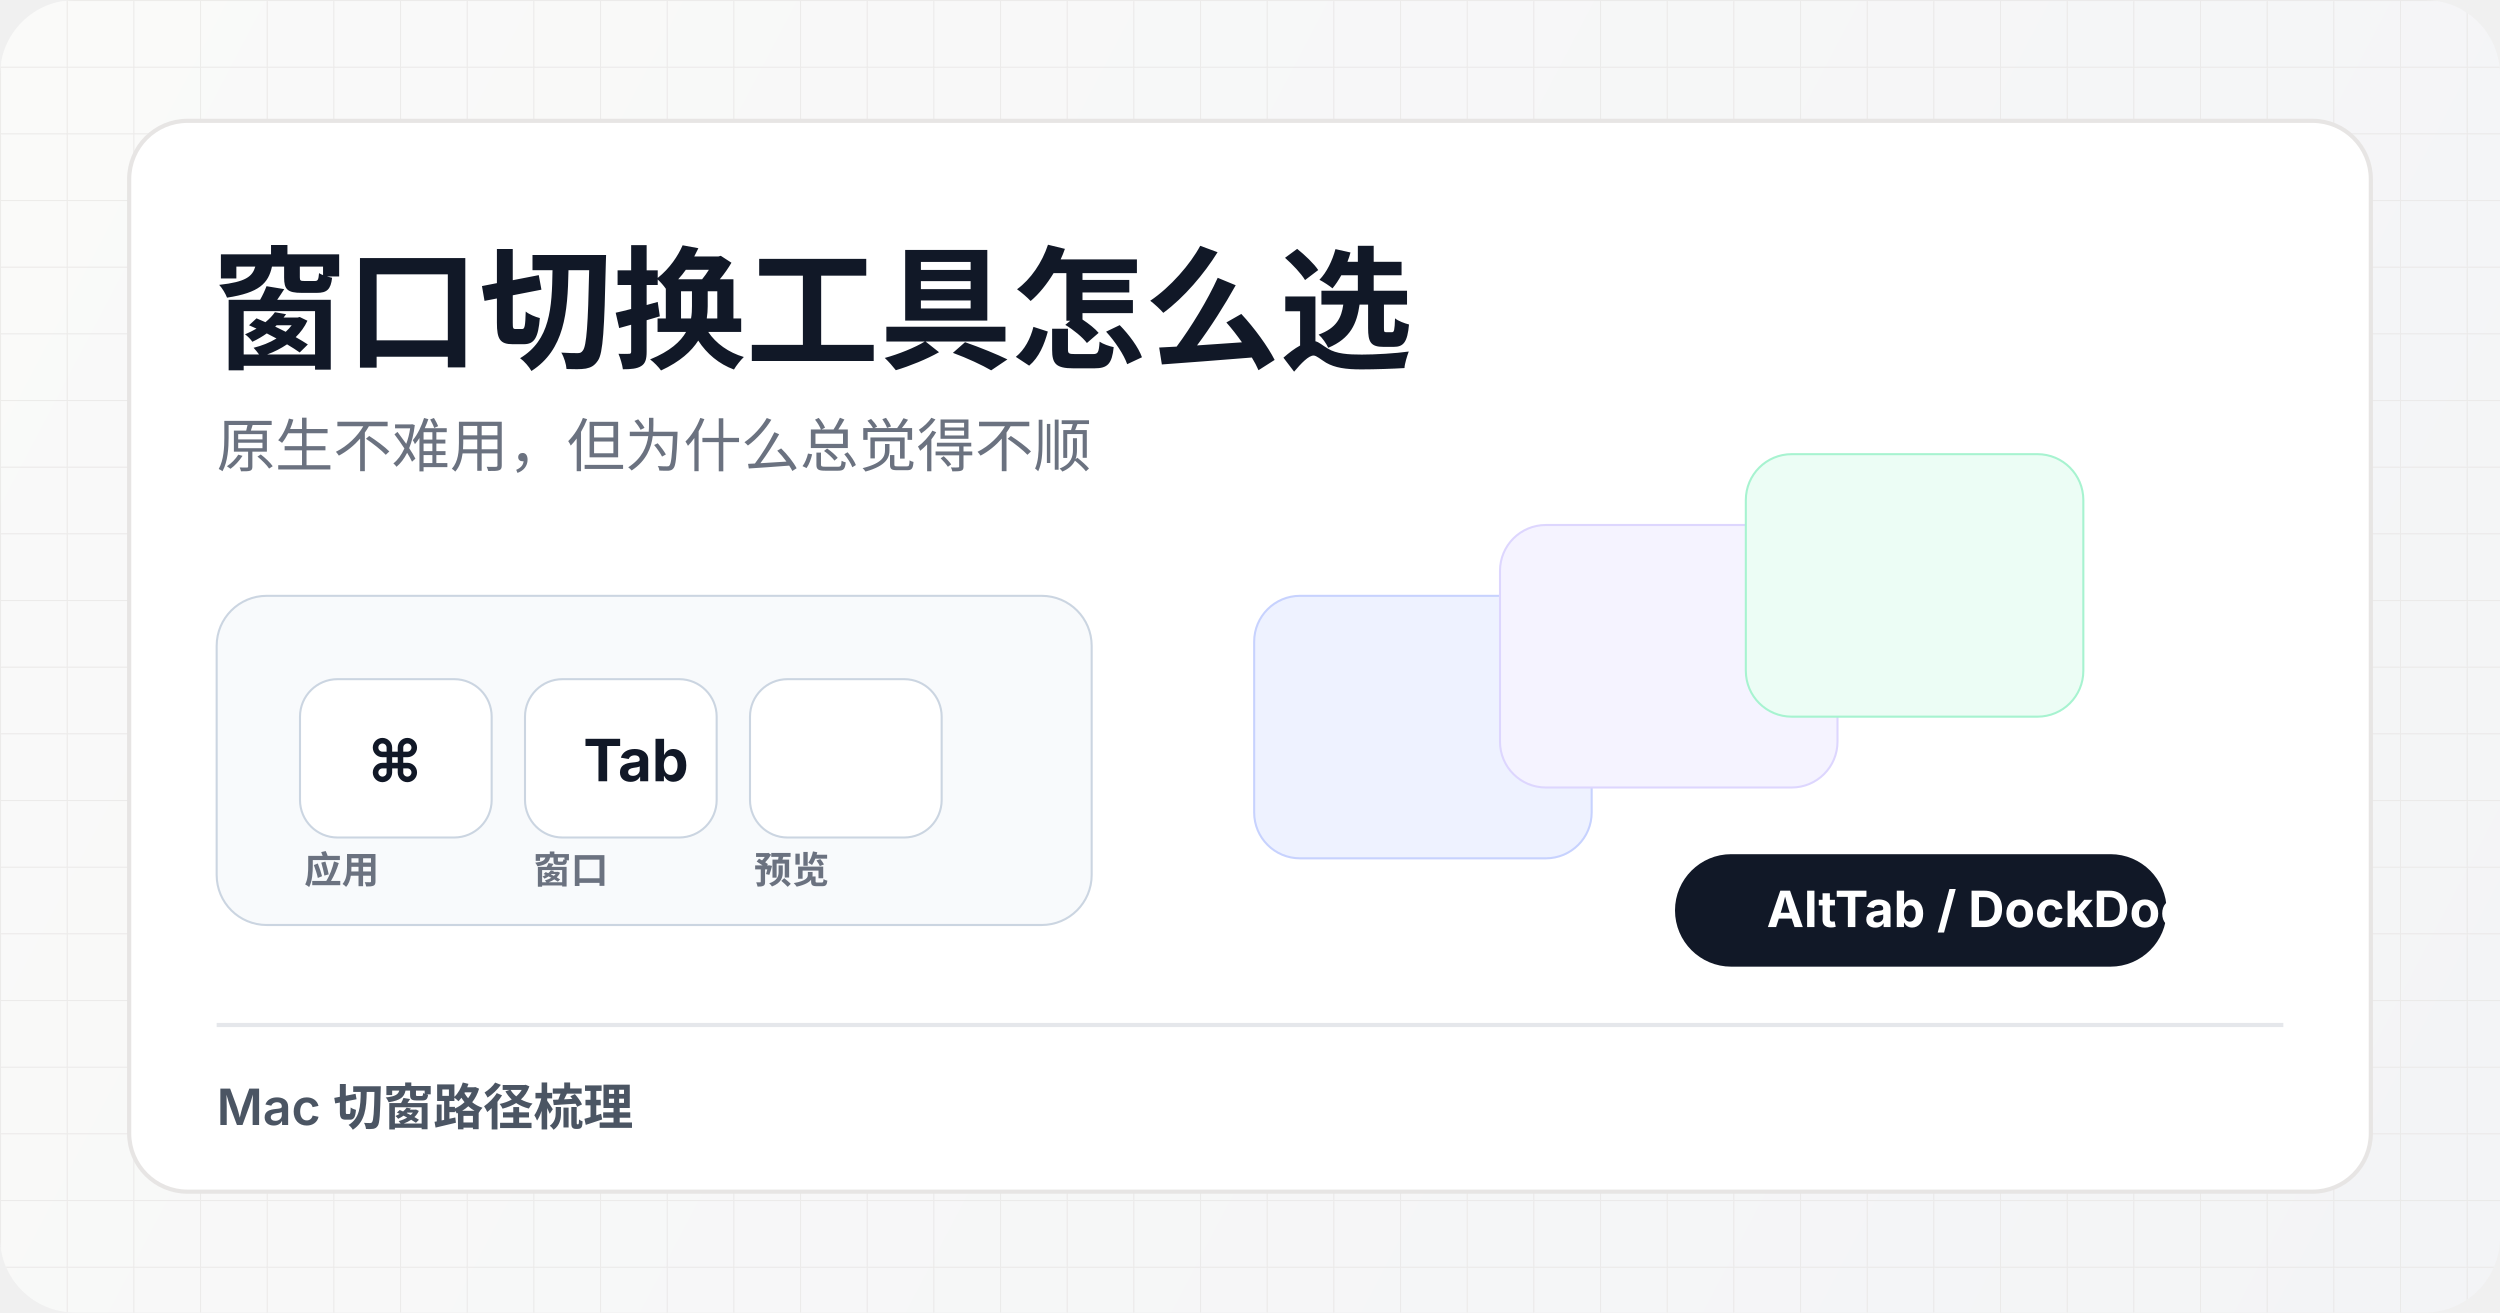
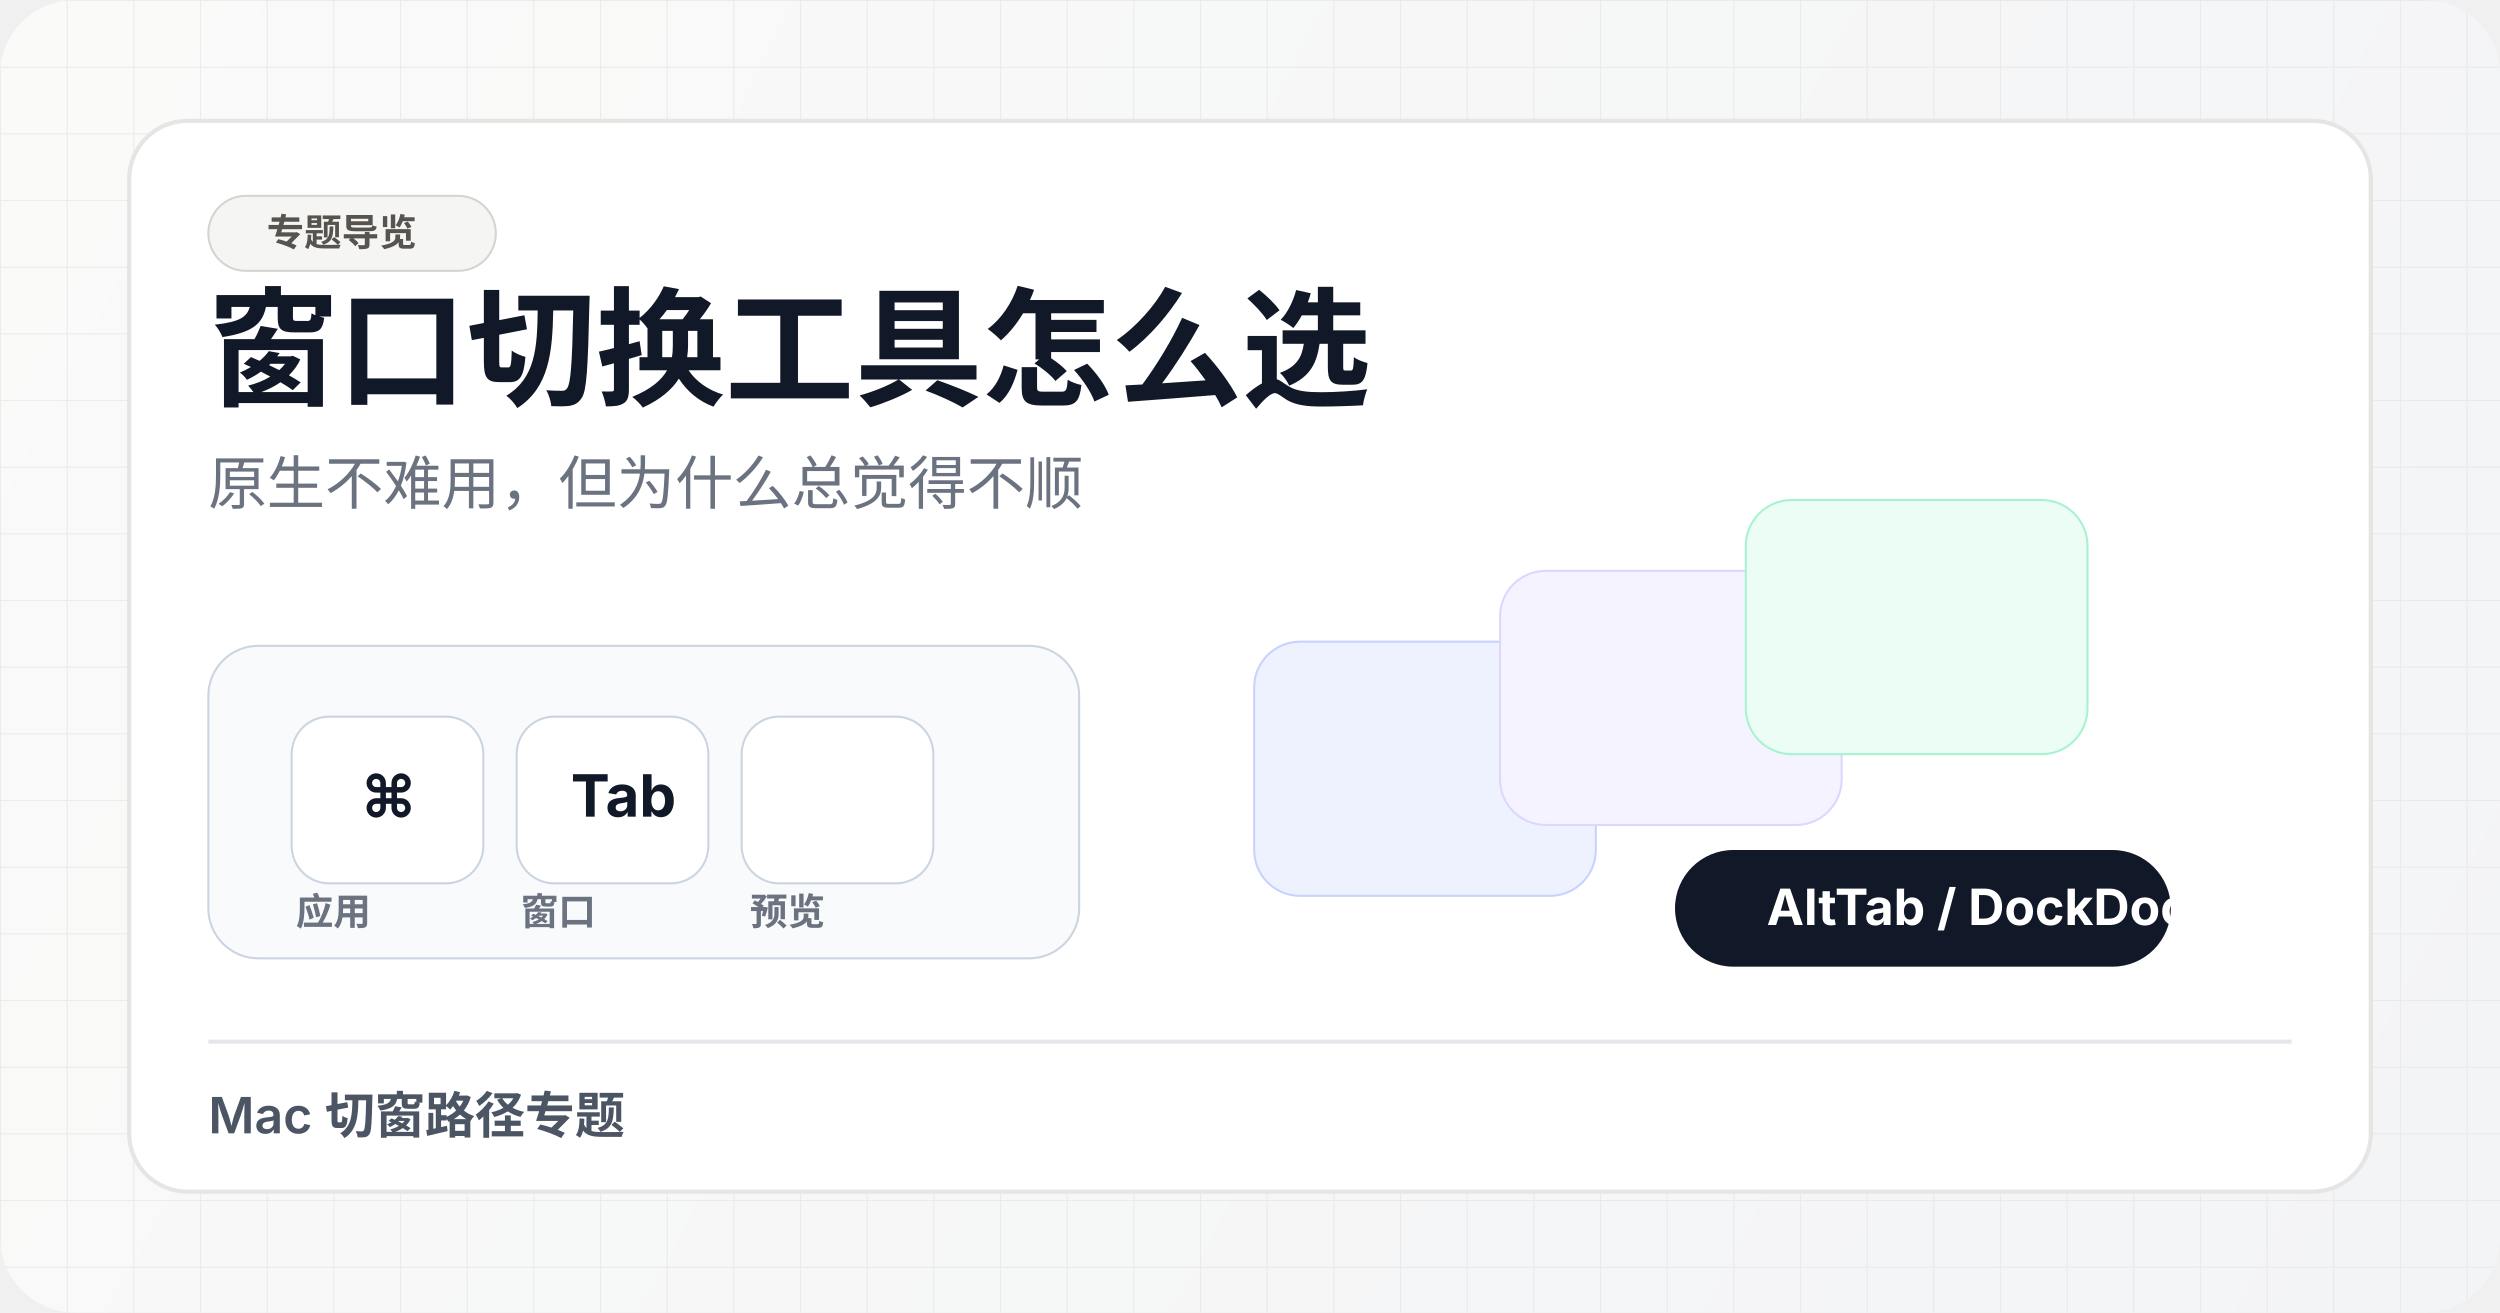
<svg xmlns="http://www.w3.org/2000/svg" width="1200" height="630" viewBox="0 0 1200 630" fill="none">
  <defs>
    <linearGradient id="bg" x1="0" y1="0" x2="1200" y2="630" gradientUnits="userSpaceOnUse">
      <stop stop-color="#FAFAF9" />
      <stop offset="1" stop-color="#F3F4F6" />
    </linearGradient>
    <pattern id="grid" width="32" height="32" patternUnits="userSpaceOnUse">
      <path d="M32 0H0V32" stroke="#E7E5E4" stroke-width="1" />
    </pattern>
  </defs>
  <rect width="1200" height="630" rx="36" fill="url(#bg)" />
  <rect width="1200" height="630" rx="36" fill="url(#grid)" opacity="0.7" />
  <rect x="62" y="58" width="1076" height="514" rx="28" fill="#FFFFFF" stroke="#E7E5E4" stroke-width="2" />
-   <text x="102" y="172" fill="#111827" font-family="system-ui, -apple-system, BlinkMacSystemFont, 'PingFang SC', 'Microsoft YaHei', sans-serif" font-size="64" font-weight="800">窗口切换工具怎么选</text>
-   <text x="104" y="224" fill="#6B7280" font-family="system-ui, -apple-system, BlinkMacSystemFont, 'PingFang SC', 'Microsoft YaHei', sans-serif" font-size="28" font-weight="500">原生不难用，但为什么总觉得不顺</text>
-   <rect x="104" y="286" width="420" height="158" rx="24" fill="#F8FAFC" stroke="#CBD5E1" />
-   <rect x="144" y="326" width="92" height="76" rx="18" fill="#FFFFFF" stroke="#CBD5E1" />
-   <rect x="252" y="326" width="92" height="76" rx="18" fill="#FFFFFF" stroke="#CBD5E1" />
-   <rect x="360" y="326" width="92" height="76" rx="18" fill="#FFFFFF" stroke="#CBD5E1" />
-   <text x="176" y="375" fill="#111827" font-family="system-ui, -apple-system, BlinkMacSystemFont, 'PingFang SC', 'Microsoft YaHei', sans-serif" font-size="28" font-weight="700">⌘</text>
-   <text x="280" y="375" fill="#111827" font-family="system-ui, -apple-system, BlinkMacSystemFont, 'PingFang SC', 'Microsoft YaHei', sans-serif" font-size="28" font-weight="700">Tab</text>
-   <text x="146" y="424" fill="#6B7280" font-family="system-ui, -apple-system, BlinkMacSystemFont, 'PingFang SC', 'Microsoft YaHei', sans-serif" font-size="18" font-weight="600">应用</text>
-   <text x="256" y="424" fill="#6B7280" font-family="system-ui, -apple-system, BlinkMacSystemFont, 'PingFang SC', 'Microsoft YaHei', sans-serif" font-size="18" font-weight="600">窗口</text>
-   <text x="362" y="424" fill="#6B7280" font-family="system-ui, -apple-system, BlinkMacSystemFont, 'PingFang SC', 'Microsoft YaHei', sans-serif" font-size="18" font-weight="600">预览</text>
-   <rect x="602" y="286" width="162" height="126" rx="22" fill="#EEF2FF" stroke="#C7D2FE" />
-   <rect x="720" y="252" width="162" height="126" rx="22" fill="#F5F3FF" stroke="#DDD6FE" />
-   <rect x="838" y="218" width="162" height="126" rx="22" fill="#ECFDF5" stroke="#A7F3D0" />
-   <rect x="804" y="410" width="236" height="54" rx="27" fill="#111827" />
-   <text x="848" y="445" fill="#FFFFFF" font-family="system-ui, -apple-system, BlinkMacSystemFont, 'PingFang SC', 'Microsoft YaHei', sans-serif" font-size="24" font-weight="700">AltTab / DockDoor</text>
-   <line x1="104" y1="492" x2="1096" y2="492" stroke="#E5E7EB" stroke-width="2" />
-   <text x="104" y="540" fill="#4B5563" font-family="system-ui, -apple-system, BlinkMacSystemFont, 'PingFang SC', 'Microsoft YaHei', sans-serif" font-size="24" font-weight="600">Mac 切窗路径梳理</text>
+   <rect x="100" y="94" width="138" height="36" rx="18" fill="#F5F5F4" stroke="#D6D3D1" />
+   <text x="128" y="118" fill="#57534E" font-family="system-ui, -apple-system, BlinkMacSystemFont, 'PingFang SC', 'Microsoft YaHei', sans-serif" font-size="18" font-weight="700">专题导览</text>
+   <text x="100" y="190" fill="#111827" font-family="system-ui, -apple-system, BlinkMacSystemFont, 'PingFang SC', 'Microsoft YaHei', sans-serif" font-size="62" font-weight="800">窗口切换工具怎么选</text>
+   <text x="100" y="242" fill="#6B7280" font-family="system-ui, -apple-system, BlinkMacSystemFont, 'PingFang SC', 'Microsoft YaHei', sans-serif" font-size="28" font-weight="500">原生不难用，但为什么总觉得不顺</text>
+   <rect x="100" y="310" width="418" height="150" rx="24" fill="#F8FAFC" stroke="#CBD5E1" />
+   <rect x="140" y="344" width="92" height="80" rx="18" fill="#FFFFFF" stroke="#CBD5E1" />
+   <rect x="248" y="344" width="92" height="80" rx="18" fill="#FFFFFF" stroke="#CBD5E1" />
+   <rect x="356" y="344" width="92" height="80" rx="18" fill="#FFFFFF" stroke="#CBD5E1" />
+   <text x="173" y="392" fill="#111827" font-family="system-ui, -apple-system, BlinkMacSystemFont, 'PingFang SC', 'Microsoft YaHei', sans-serif" font-size="28" font-weight="700">⌘</text>
+   <text x="274" y="392" fill="#111827" font-family="system-ui, -apple-system, BlinkMacSystemFont, 'PingFang SC', 'Microsoft YaHei', sans-serif" font-size="28" font-weight="700">Tab</text>
+   <text x="142" y="444" fill="#6B7280" font-family="system-ui, -apple-system, BlinkMacSystemFont, 'PingFang SC', 'Microsoft YaHei', sans-serif" font-size="18" font-weight="600">应用</text>
+   <text x="250" y="444" fill="#6B7280" font-family="system-ui, -apple-system, BlinkMacSystemFont, 'PingFang SC', 'Microsoft YaHei', sans-serif" font-size="18" font-weight="600">窗口</text>
+   <text x="360" y="444" fill="#6B7280" font-family="system-ui, -apple-system, BlinkMacSystemFont, 'PingFang SC', 'Microsoft YaHei', sans-serif" font-size="18" font-weight="600">预览</text>
+   <rect x="602" y="308" width="164" height="122" rx="22" fill="#EEF2FF" stroke="#C7D2FE" />
+   <rect x="720" y="274" width="164" height="122" rx="22" fill="#F5F3FF" stroke="#DDD6FE" />
+   <rect x="838" y="240" width="164" height="122" rx="22" fill="#ECFDF5" stroke="#A7F3D0" />
+   <rect x="804" y="408" width="238" height="56" rx="28" fill="#111827" />
+   <text x="848" y="444" fill="#FFFFFF" font-family="system-ui, -apple-system, BlinkMacSystemFont, 'PingFang SC', 'Microsoft YaHei', sans-serif" font-size="24" font-weight="700">AltTab / DockDoor</text>
+   <line x1="100" y1="500" x2="1100" y2="500" stroke="#E5E7EB" stroke-width="2" />
+   <text x="100" y="544" fill="#4B5563" font-family="system-ui, -apple-system, BlinkMacSystemFont, 'PingFang SC', 'Microsoft YaHei', sans-serif" font-size="24" font-weight="600">Mac 切窗路径专题</text>
</svg>
